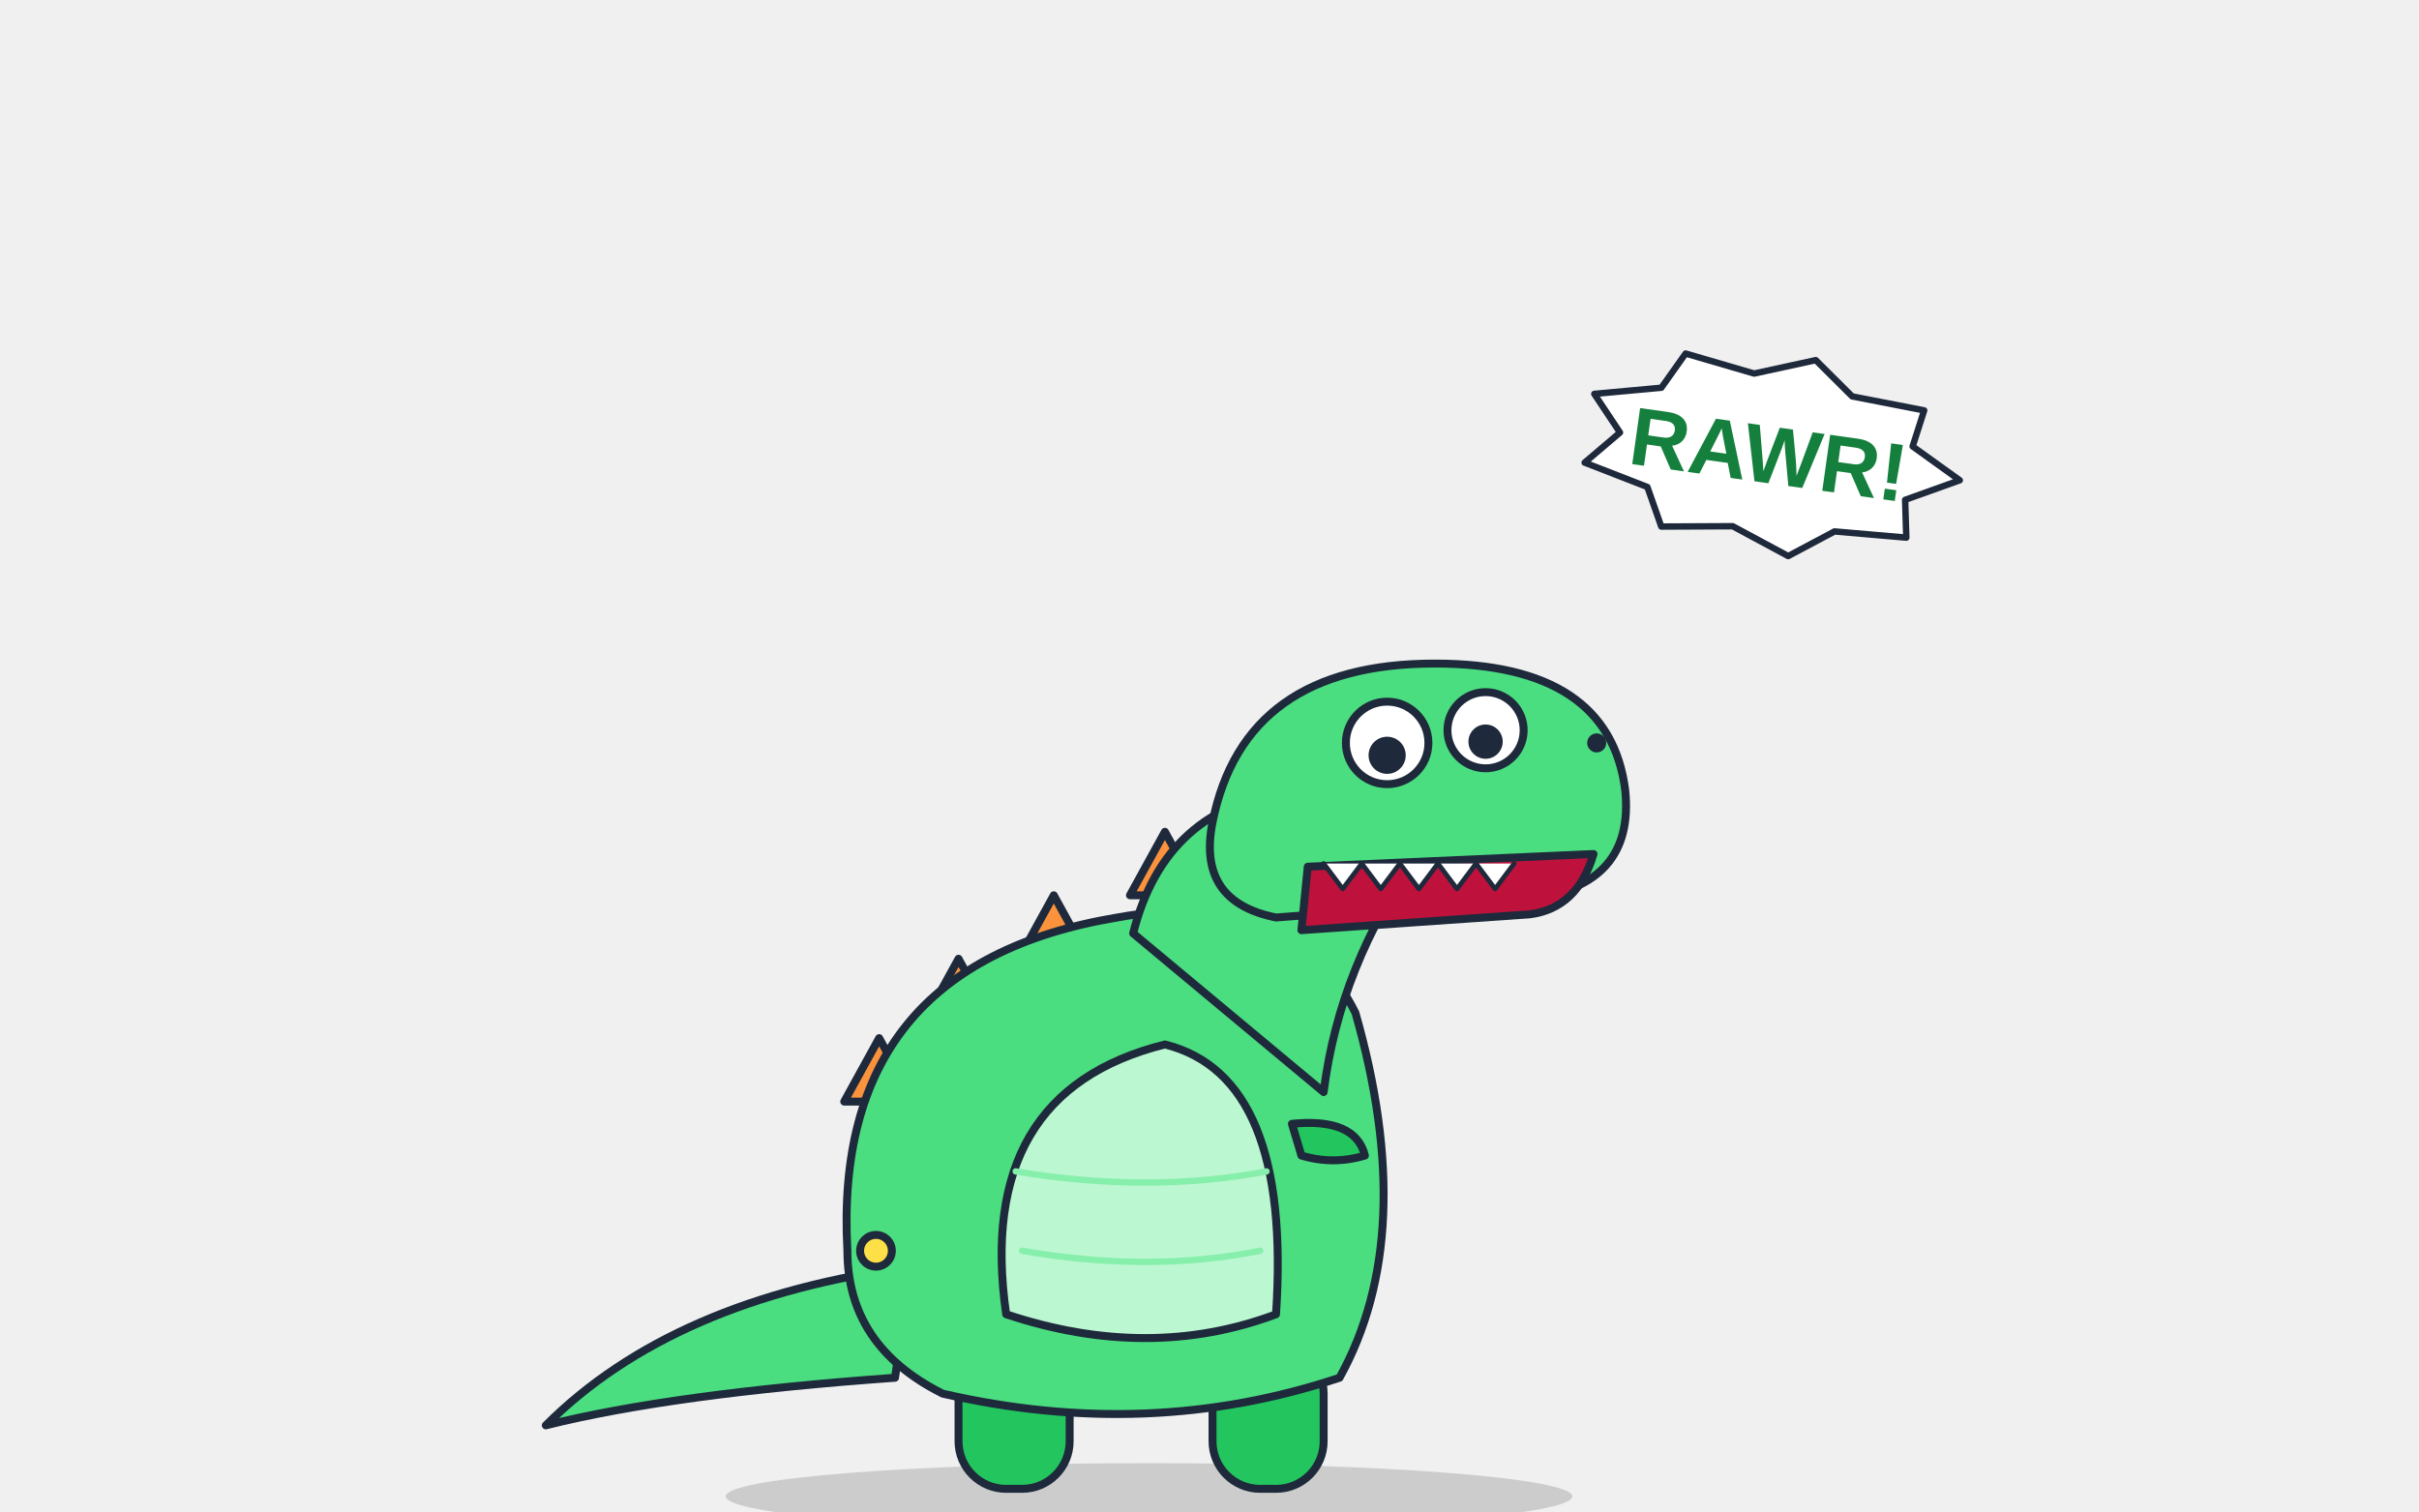
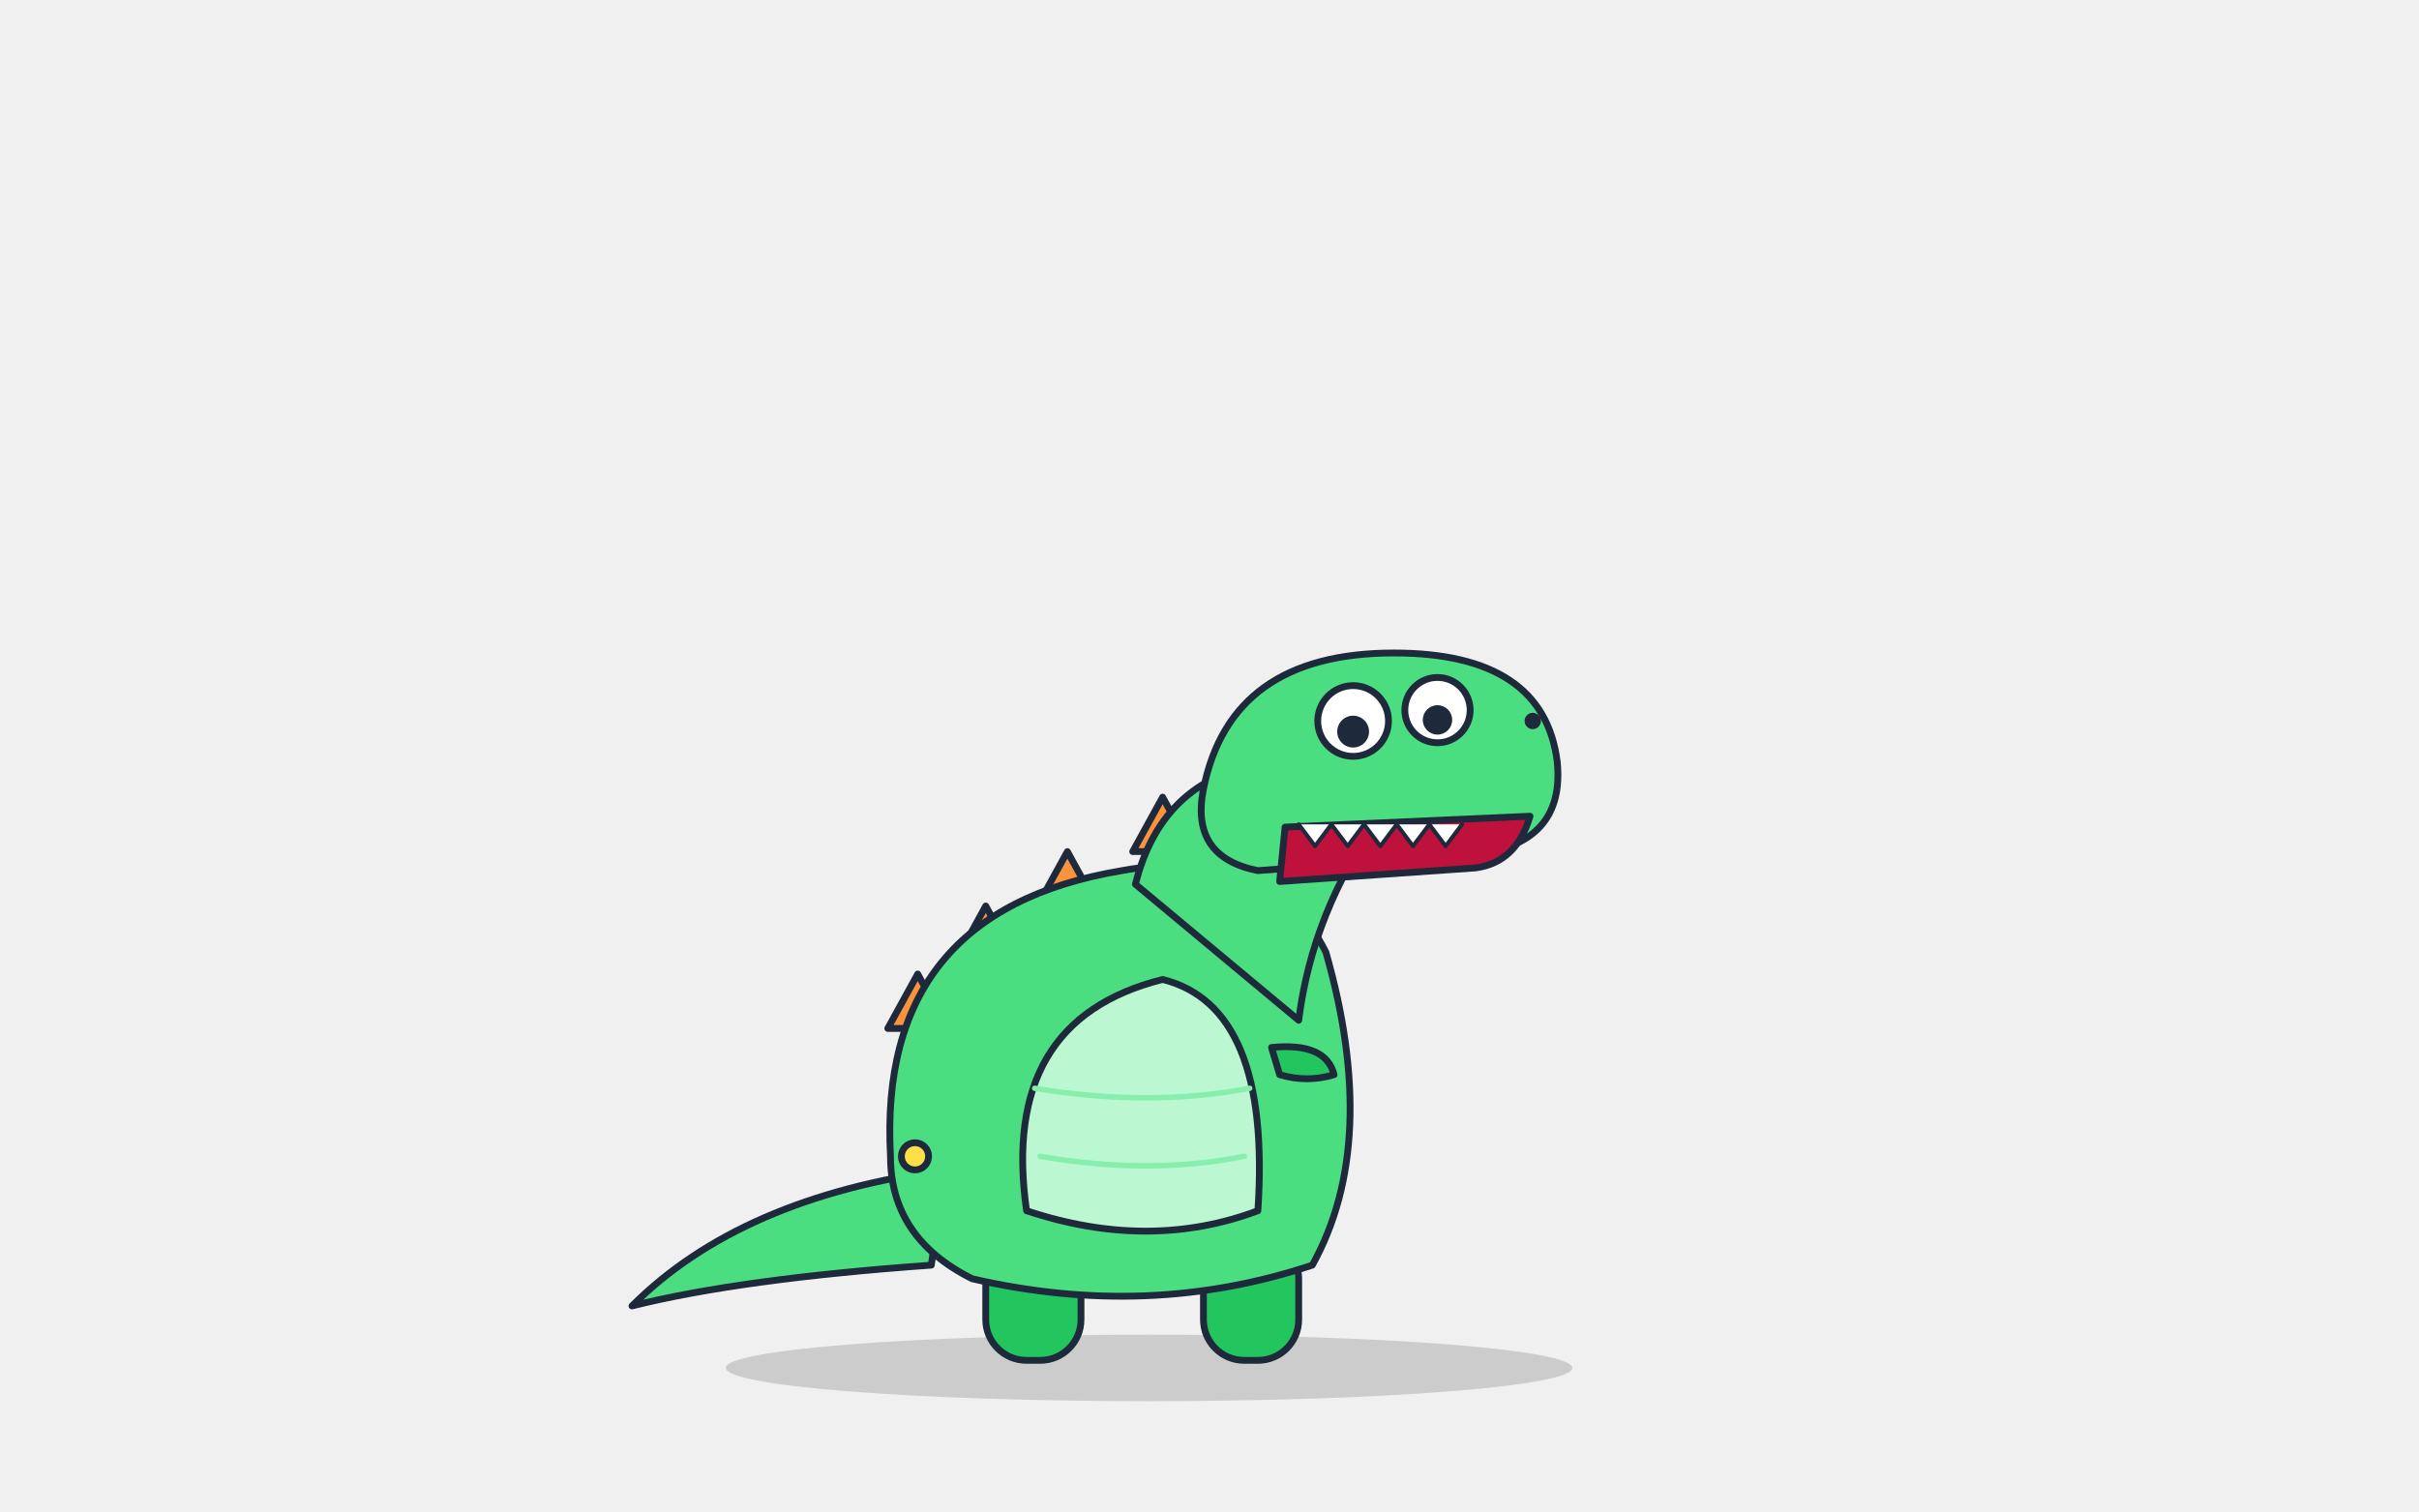
<svg xmlns="http://www.w3.org/2000/svg" viewBox="0 0 1600 1000" width="1600" height="1000">
  <style>
.anim{transform-box:view-box}

-     .bounce{animation:dbounce .8s cubic-bezier(.3,0,.7,1) infinite;transform-origin:760px 985px}
+     .bounce{animation:dbounce .8s cubic-bezier(.3,0,.7,1) infinite;transform-origin:760px 900px}
    @keyframes dbounce{0%,100%{transform:translateY(0) scale(1.08,.9)}15%{transform:translateY(0) scale(1)}50%{transform:translateY(-150px) scale(.96,1.05)}85%{transform:translateY(0) scale(1)}}
-     .dshadow{animation:dsh .8s cubic-bezier(.3,0,.7,1) infinite;transform-origin:760px 990px}
+     .dshadow{animation:dsh .8s cubic-bezier(.3,0,.7,1) infinite;transform-origin:760px 905px}
    @keyframes dsh{0%,100%{transform:scale(1.1)}50%{transform:scale(.6)}}
    .popd{animation:popd 1.6s ease-out infinite;transform-origin:1170px 300px}
    @keyframes popd{0%,25%{transform:scale(0);opacity:0}35%{transform:scale(1.15);opacity:1}45%,85%{transform:scale(1);opacity:1}100%{opacity:0}}</style>
  <g stroke="#1e293b" stroke-width="5" stroke-linejoin="round" stroke-linecap="round">
-     <ellipse class="anim dshadow" cx="760" cy="990" rx="280" ry="22" fill="#000" fill-opacity="0.15" stroke="none" />
+     <ellipse class="anim dshadow" cx="760" cy="905" rx="280" ry="22" fill="#000" fill-opacity="0.15" stroke="none" />
    <g class="anim bounce">
-       <g transform="translate(760 985) scale(1.05)">
+       <g transform="translate(760 900) scale(0.9)">
        <path d="M-150 -140 Q-300 -120 -380 -40 Q-300 -60 -160 -70 Z" fill="#4ade80" />
        <polygon points="-192,-244 -170,-284 -148,-244" fill="#fb923c" />
        <polygon points="-142,-294 -120,-334 -98,-294" fill="#fb923c" />
        <polygon points="-82,-334 -60,-374 -38,-334" fill="#fb923c" />
        <polygon points="-12,-374 10,-414 32,-374" fill="#fb923c" />
        <polygon points="48,-424 70,-464 92,-424" fill="#fb923c" />
        <rect x="-120" y="-90" width="70" height="90" rx="30" fill="#22c55e" />
        <rect x="40" y="-90" width="70" height="90" rx="30" fill="#22c55e" />
        <path d="M-190 -150 Q-200 -330 -20 -360 Q90 -380 130 -300 Q170 -160 120 -70 Q0 -30 -130 -60 Q-190 -90 -190 -150 Z" fill="#4ade80" />
        <path d="M-90 -110 Q-110 -250 10 -280 Q90 -260 80 -110 Q0 -80 -90 -110 Z" fill="#bbf7d0" />
        <path d="M-80 -150 Q0 -136 70 -150 M-84 -200 Q0 -186 74 -200" fill="none" stroke="#86efac" stroke-width="4" />
        <g>
          <path d="M90 -230 q40 -4 46 20 q-20 6 -40 0 z" fill="#22c55e" />
          <animateTransform attributeName="transform" type="rotate" values="-30 90 -226;30 90 -226;-30 90 -226" keyTimes="0;0.5;1" calcMode="spline" keySplines="0.45 0 0.55 1;0.45 0 0.55 1" dur="0.35s" begin="0s" repeatCount="indefinite" additive="sum" />
        </g>
        <path d="M-10 -350 Q10 -430 90 -440 L170 -400 Q120 -330 110 -250 Z" fill="#4ade80" />
        <path d="M40 -420 Q60 -520 180 -520 Q290 -520 300 -440 Q306 -380 240 -372 L80 -360 Q30 -370 40 -420 Z" fill="#4ade80" />
        <path d="M100 -392 L280 -400 Q270 -366 240 -362 L96 -352 Z" fill="#be123c" />
        <path d="M110 -394 l12 16 l12 -16 l12 16 l12 -16 l12 16 l12 -16 l12 16 l12 -16 l12 16 l12 -16" fill="#fff" stroke-width="3" />
        <circle cx="282" cy="-470" r="6" fill="#1e293b" stroke="none" />
        <circle cx="150" cy="-470" r="26" fill="#fff" />
        <g>
          <circle cx="150" cy="-462.2" r="11.7" fill="#1e293b" stroke="none" />
          <animateTransform attributeName="transform" type="translate" values="0 0;9.1 -5.2;-7.8 -9.1;0 0" dur="0.4s" repeatCount="indefinite" />
        </g>
        <circle cx="212" cy="-478" r="24" fill="#fff" />
        <g>
          <circle cx="212" cy="-470.8" r="10.8" fill="#1e293b" stroke="none" />
          <animateTransform attributeName="transform" type="translate" values="0 0;8.4 -4.8;-7.2 -8.4;0 0" dur="0.45s" repeatCount="indefinite" />
        </g>
        <circle cx="-172" cy="-150" r="10" fill="#fde047" />
      </g>
    </g>
    <g class="anim popd">
-       <g transform="translate(1170 300) rotate(8) scale(0.85)">
-         <polygon points="150,0 110,21 115,50 59,53 26,77 -20,60 -75,68 -90,39 -141,27 -117,0 -141,-27 -90,-39 -75,-68 -20,-60 26,-77 58,-53 115,-50 110,-21" fill="#fff" />
-         <text x="0" y="23" text-anchor="middle" font-family="'Arial Black','Arial Rounded MT Bold','Helvetica Neue',Arial,sans-serif" font-weight="900" font-size="64" fill="#15803d" stroke="none">RAWR!</text>
-       </g>
+       <g transform="translate(1170 300) rotate(8) scale(0.85)" />
    </g>
  </g>
</svg>
